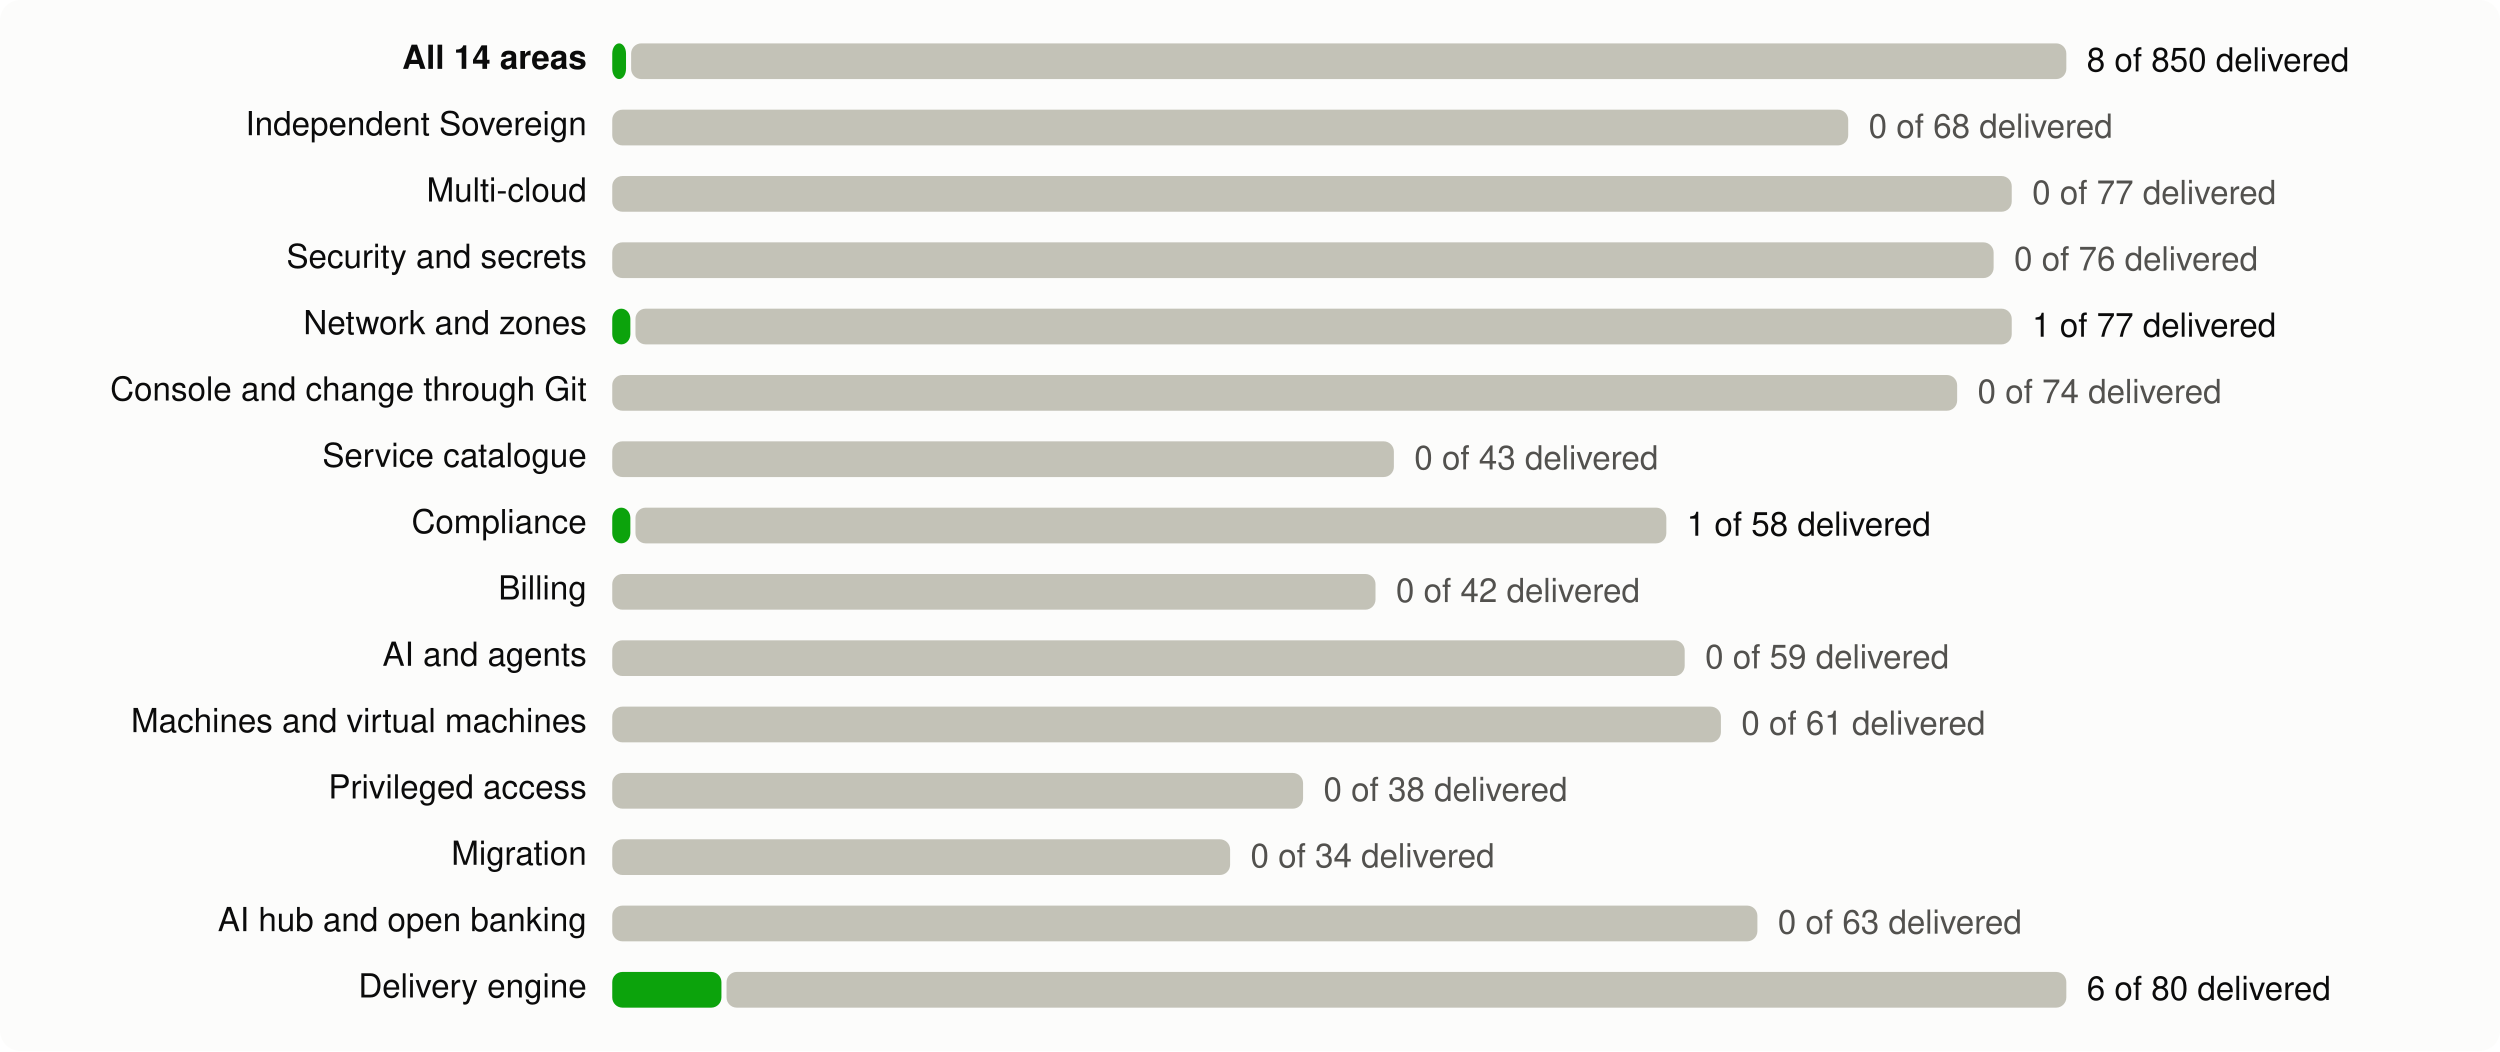
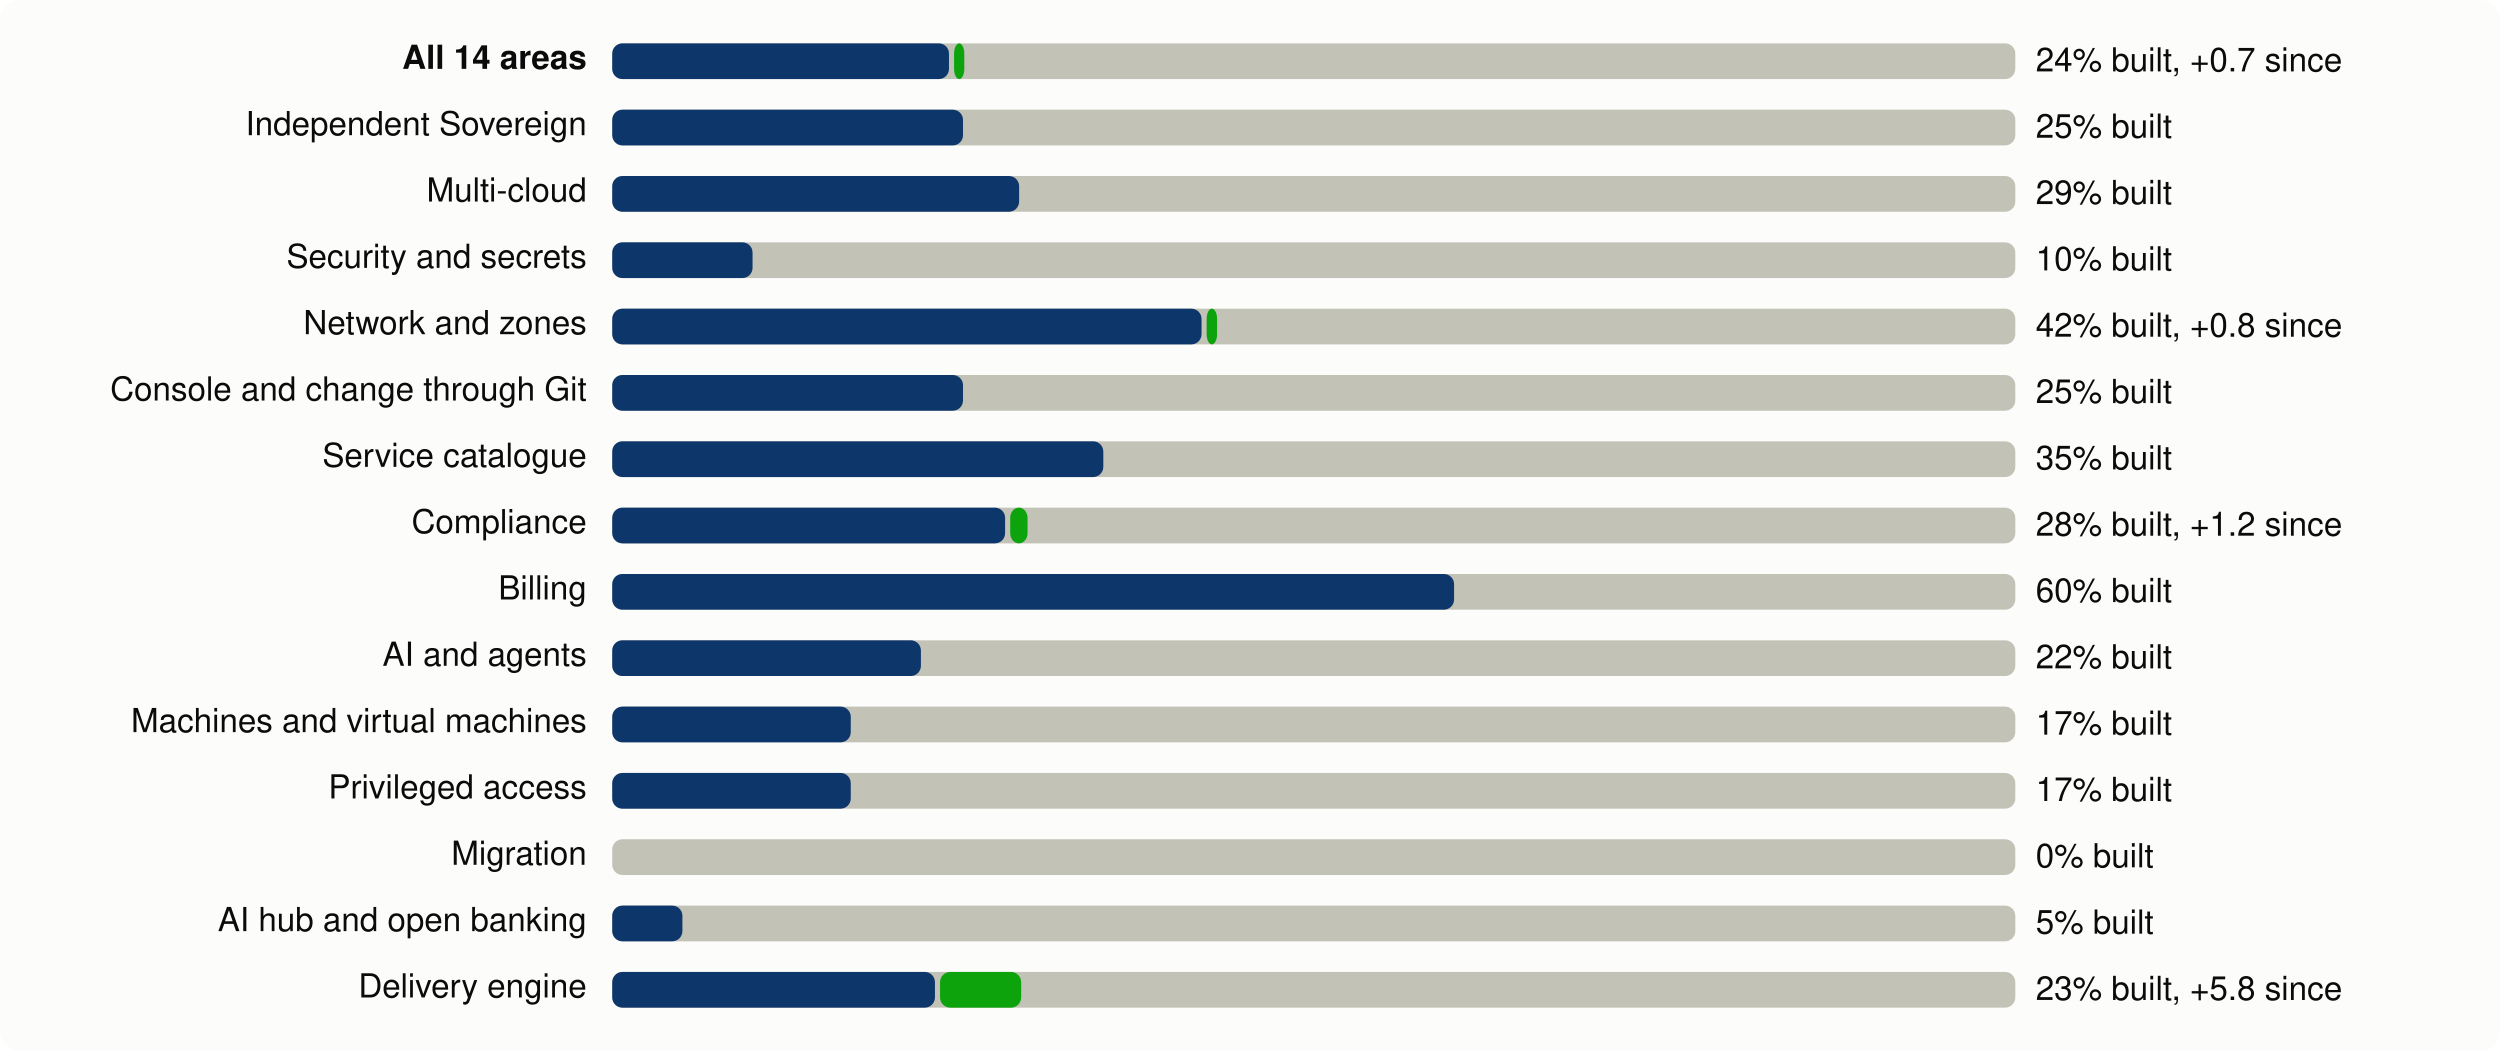
<svg xmlns="http://www.w3.org/2000/svg" viewBox="0 0 980 412" width="980" height="412" font-family="system-ui,-apple-system,Segoe UI,Helvetica,Arial,sans-serif" font-size="13">
  <rect width="980" height="412" rx="8" fill="#fcfcfb" />
  <text x="230" y="27" text-anchor="end" fill="#0b0b0b" font-weight="600">All 14 areas</text>
-   <rect x="247.4" y="17" width="562.6" height="14" rx="4" fill="#c3c2b7" />
-   <rect x="240" y="17" width="5.4" height="14" rx="4" fill="#0ca30c" />
-   <text x="818.0" y="28" fill="#0b0b0b">8 of 850 delivered</text>
+   <rect x="240" y="17" width="550" height="14" rx="4" fill="#c3c2b7" />
+   <rect x="240" y="17" width="132.0" height="14" rx="4" fill="#0d366b" />
+   <rect x="374.0" y="17" width="4.0" height="14" rx="4" fill="#0ca30c" />
+   <text x="798" y="28" fill="#0b0b0b">24% built, +0.7 since</text>
  <text x="230" y="53" text-anchor="end" fill="#0b0b0b" font-weight="400">Independent Sovereign</text>
-   <rect x="240.0" y="43" width="484.5" height="14" rx="4" fill="#c3c2b7" />
-   <text x="732.5" y="54" fill="#52514e">0 of 68 delivered</text>
+   <rect x="240" y="43" width="550" height="14" rx="4" fill="#c3c2b7" />
+   <rect x="240" y="43" width="137.5" height="14" rx="4" fill="#0d366b" />
+   <text x="798" y="54" fill="#0b0b0b">25% built</text>
  <text x="230" y="79" text-anchor="end" fill="#0b0b0b" font-weight="400">Multi-cloud</text>
-   <rect x="240.0" y="69" width="548.6" height="14" rx="4" fill="#c3c2b7" />
-   <text x="796.6" y="80" fill="#52514e">0 of 77 delivered</text>
+   <rect x="240" y="69" width="550" height="14" rx="4" fill="#c3c2b7" />
+   <rect x="240" y="69" width="159.5" height="14" rx="4" fill="#0d366b" />
+   <text x="798" y="80" fill="#0b0b0b">29% built</text>
  <text x="230" y="105" text-anchor="end" fill="#0b0b0b" font-weight="400">Security and secrets</text>
-   <rect x="240.0" y="95" width="541.5" height="14" rx="4" fill="#c3c2b7" />
-   <text x="789.5" y="106" fill="#52514e">0 of 76 delivered</text>
+   <rect x="240" y="95" width="550" height="14" rx="4" fill="#c3c2b7" />
+   <rect x="240" y="95" width="55.0" height="14" rx="4" fill="#0d366b" />
+   <text x="798" y="106" fill="#0b0b0b">10% built</text>
  <text x="230" y="131" text-anchor="end" fill="#0b0b0b" font-weight="400">Network and zones</text>
-   <rect x="249.1" y="121" width="539.5" height="14" rx="4" fill="#c3c2b7" />
-   <rect x="240" y="121" width="7.1" height="14" rx="4" fill="#0ca30c" />
-   <text x="796.6" y="132" fill="#0b0b0b">1 of 77 delivered</text>
+   <rect x="240" y="121" width="550" height="14" rx="4" fill="#c3c2b7" />
+   <rect x="240" y="121" width="231.0" height="14" rx="4" fill="#0d366b" />
+   <rect x="473.0" y="121" width="4.1" height="14" rx="4" fill="#0ca30c" />
+   <text x="798" y="132" fill="#0b0b0b">42% built, +0.8 since</text>
  <text x="230" y="157" text-anchor="end" fill="#0b0b0b" font-weight="400">Console and change through Git</text>
-   <rect x="240.0" y="147" width="527.2" height="14" rx="4" fill="#c3c2b7" />
-   <text x="775.2" y="158" fill="#52514e">0 of 74 delivered</text>
+   <rect x="240" y="147" width="550" height="14" rx="4" fill="#c3c2b7" />
+   <rect x="240" y="147" width="137.5" height="14" rx="4" fill="#0d366b" />
+   <text x="798" y="158" fill="#0b0b0b">25% built</text>
  <text x="230" y="183" text-anchor="end" fill="#0b0b0b" font-weight="400">Service catalogue</text>
-   <rect x="240.0" y="173" width="306.4" height="14" rx="4" fill="#c3c2b7" />
-   <text x="554.4" y="184" fill="#52514e">0 of 43 delivered</text>
+   <rect x="240" y="173" width="550" height="14" rx="4" fill="#c3c2b7" />
+   <rect x="240" y="173" width="192.5" height="14" rx="4" fill="#0d366b" />
+   <text x="798" y="184" fill="#0b0b0b">35% built</text>
  <text x="230" y="209" text-anchor="end" fill="#0b0b0b" font-weight="400">Compliance</text>
-   <rect x="249.1" y="199" width="404.1" height="14" rx="4" fill="#c3c2b7" />
-   <rect x="240" y="199" width="7.1" height="14" rx="4" fill="#0ca30c" />
-   <text x="661.2" y="210" fill="#0b0b0b">1 of 58 delivered</text>
+   <rect x="240" y="199" width="550" height="14" rx="4" fill="#c3c2b7" />
+   <rect x="240" y="199" width="154.0" height="14" rx="4" fill="#0d366b" />
+   <rect x="396.0" y="199" width="6.8" height="14" rx="4" fill="#0ca30c" />
+   <text x="798" y="210" fill="#0b0b0b">28% built, +1.2 since</text>
  <text x="230" y="235" text-anchor="end" fill="#0b0b0b" font-weight="400">Billing</text>
-   <rect x="240.0" y="225" width="299.2" height="14" rx="4" fill="#c3c2b7" />
-   <text x="547.2" y="236" fill="#52514e">0 of 42 delivered</text>
+   <rect x="240" y="225" width="550" height="14" rx="4" fill="#c3c2b7" />
+   <rect x="240" y="225" width="330.0" height="14" rx="4" fill="#0d366b" />
+   <text x="798" y="236" fill="#0b0b0b">60% built</text>
  <text x="230" y="261" text-anchor="end" fill="#0b0b0b" font-weight="400">AI and agents</text>
-   <rect x="240.0" y="251" width="420.4" height="14" rx="4" fill="#c3c2b7" />
-   <text x="668.4" y="262" fill="#52514e">0 of 59 delivered</text>
+   <rect x="240" y="251" width="550" height="14" rx="4" fill="#c3c2b7" />
+   <rect x="240" y="251" width="121.0" height="14" rx="4" fill="#0d366b" />
+   <text x="798" y="262" fill="#0b0b0b">22% built</text>
  <text x="230" y="287" text-anchor="end" fill="#0b0b0b" font-weight="400">Machines and virtual machines</text>
-   <rect x="240.0" y="277" width="434.6" height="14" rx="4" fill="#c3c2b7" />
-   <text x="682.6" y="288" fill="#52514e">0 of 61 delivered</text>
+   <rect x="240" y="277" width="550" height="14" rx="4" fill="#c3c2b7" />
+   <rect x="240" y="277" width="93.5" height="14" rx="4" fill="#0d366b" />
+   <text x="798" y="288" fill="#0b0b0b">17% built</text>
  <text x="230" y="313" text-anchor="end" fill="#0b0b0b" font-weight="400">Privileged access</text>
-   <rect x="240.0" y="303" width="270.8" height="14" rx="4" fill="#c3c2b7" />
-   <text x="518.8" y="314" fill="#52514e">0 of 38 delivered</text>
+   <rect x="240" y="303" width="550" height="14" rx="4" fill="#c3c2b7" />
+   <rect x="240" y="303" width="93.5" height="14" rx="4" fill="#0d366b" />
+   <text x="798" y="314" fill="#0b0b0b">17% built</text>
  <text x="230" y="339" text-anchor="end" fill="#0b0b0b" font-weight="400">Migration</text>
-   <rect x="240.0" y="329" width="242.2" height="14" rx="4" fill="#c3c2b7" />
-   <text x="490.2" y="340" fill="#52514e">0 of 34 delivered</text>
+   <rect x="240" y="329" width="550" height="14" rx="4" fill="#c3c2b7" />
+   <text x="798" y="340" fill="#0b0b0b">0% built</text>
  <text x="230" y="365" text-anchor="end" fill="#0b0b0b" font-weight="400">AI hub and open banking</text>
-   <rect x="240.0" y="355" width="448.9" height="14" rx="4" fill="#c3c2b7" />
-   <text x="696.9" y="366" fill="#52514e">0 of 63 delivered</text>
+   <rect x="240" y="355" width="550" height="14" rx="4" fill="#c3c2b7" />
+   <rect x="240" y="355" width="27.5" height="14" rx="4" fill="#0d366b" />
+   <text x="798" y="366" fill="#0b0b0b">5% built</text>
  <text x="230" y="391" text-anchor="end" fill="#0b0b0b" font-weight="400">Delivery engine</text>
-   <rect x="284.8" y="381" width="525.2" height="14" rx="4" fill="#c3c2b7" />
-   <rect x="240" y="381" width="42.8" height="14" rx="4" fill="#0ca30c" />
-   <text x="818.0" y="392" fill="#0b0b0b">6 of 80 delivered</text>
+   <rect x="240" y="381" width="550" height="14" rx="4" fill="#c3c2b7" />
+   <rect x="240" y="381" width="126.5" height="14" rx="4" fill="#0d366b" />
+   <rect x="368.5" y="381" width="31.8" height="14" rx="4" fill="#0ca30c" />
+   <text x="798" y="392" fill="#0b0b0b">23% built, +5.8 since</text>
</svg>
